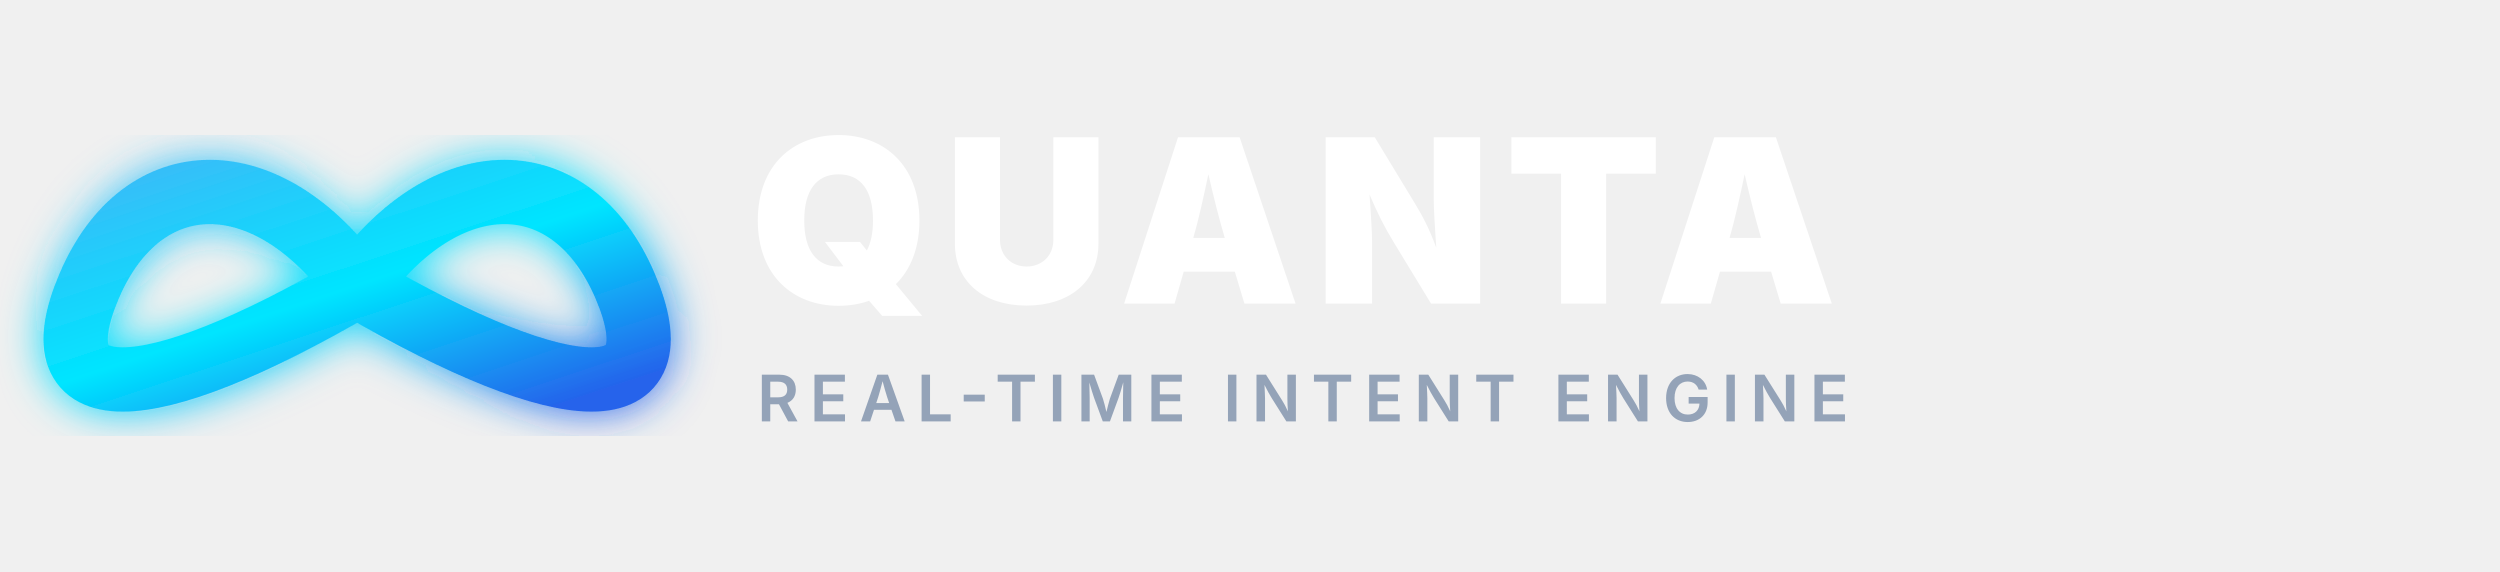
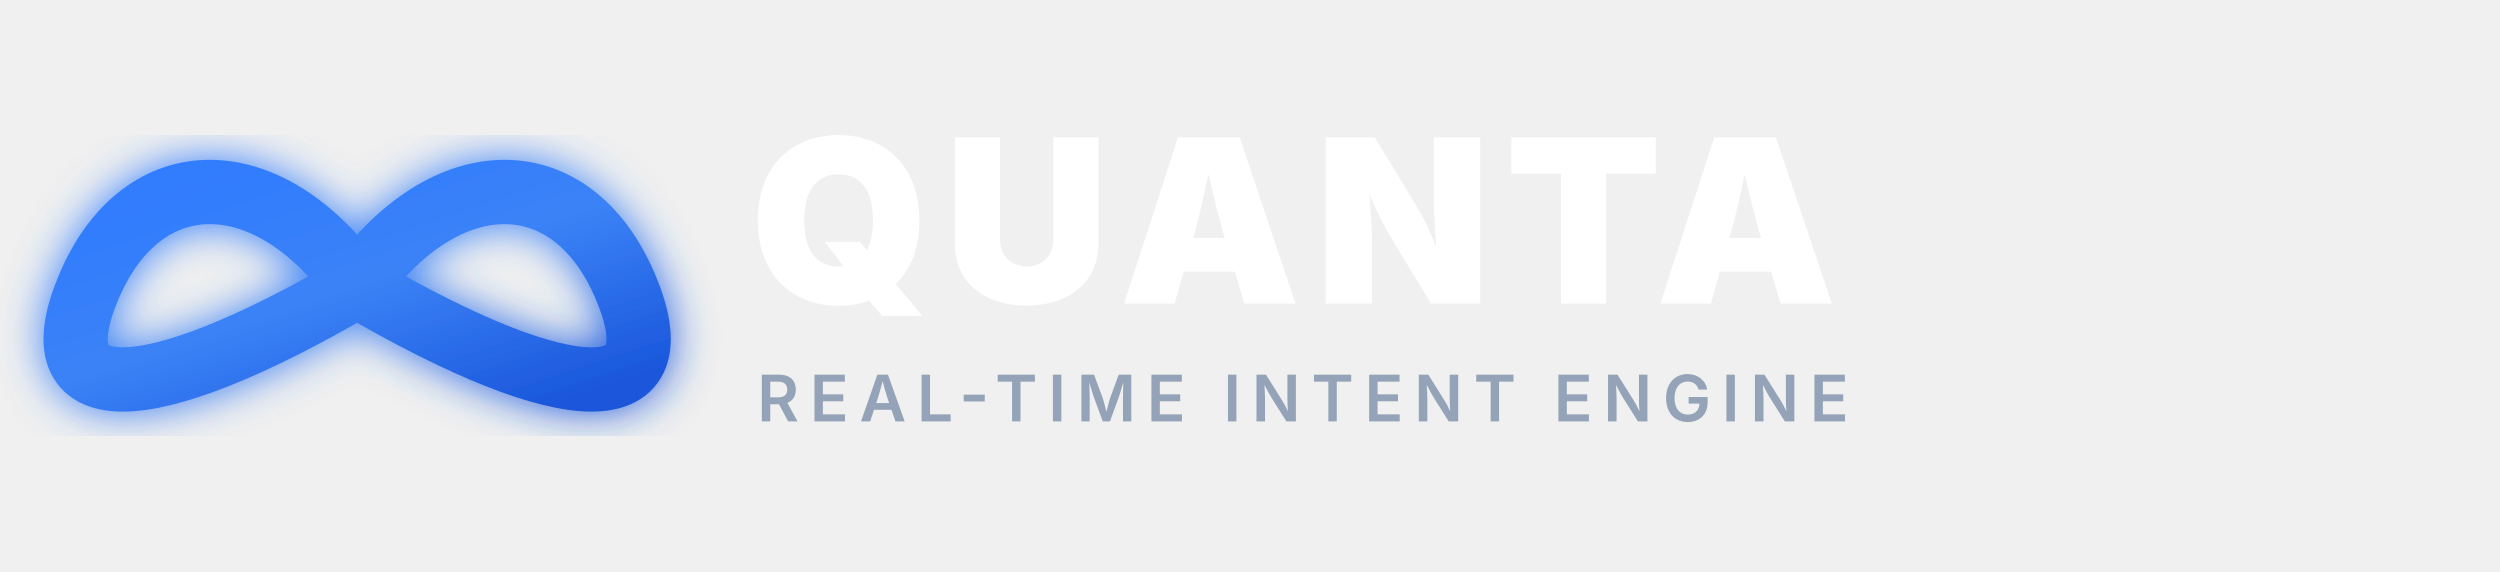
<svg xmlns="http://www.w3.org/2000/svg" viewBox="0 0 700 160" width="100%" height="100%">
  <defs>
-     <linearGradient id="infinityCyanGradLogo" x1="0%" y1="0%" x2="100%" y2="100%">
-       <stop offset="0%" stop-color="#38BDF8" />
-       <stop offset="50%" stop-color="#00E5FF" />
-       <stop offset="100%" stop-color="#2563EB" />
+     <linearGradient id="infinityBlueGradLogo" x1="0%" y1="0%" x2="100%" y2="100%">
+       <stop offset="0%" stop-color="#2F7BFF" />
+       <stop offset="50%" stop-color="#3B82F6" />
+       <stop offset="100%" stop-color="#1A56DB" />
    </linearGradient>
-     <filter id="cyanGlowLogo" x="-30%" y="-30%" width="160%" height="160%">
+     <filter id="blueGlowLogo" x="-30%" y="-30%" width="160%" height="160%">
      <feGaussianBlur stdDeviation="6" result="blur" />
      <feMerge>
        <feMergeNode in="blur" />
        <feMergeNode in="SourceGraphic" />
      </feMerge>
    </filter>
  </defs>
  <g transform="translate(10, 20)">
-     <path d="M 90,60 C 115,25 150,25 165,60 C 180,95 150,95 90,60 C 65,25 30,25 15,60 C 0,95 30,95 90,60 Z" fill="none" stroke="url(#infinityCyanGradLogo)" stroke-width="18" stroke-linecap="round" stroke-linejoin="round" filter="url(#cyanGlowLogo)" />
+     <path d="M 90,60 C 115,25 150,25 165,60 C 180,95 150,95 90,60 C 65,25 30,25 15,60 C 0,95 30,95 90,60 Z" fill="none" stroke="url(#infinityBlueGradLogo)" stroke-width="18" stroke-linecap="round" stroke-linejoin="round" filter="url(#blueGlowLogo)" />
  </g>
  <text x="210" y="85" font-family="Inter, system-ui, -apple-system, sans-serif" font-weight="900" font-size="64" fill="#FFFFFF" letter-spacing="4">QUANTA</text>
  <text x="212" y="118" font-family="Inter, system-ui, -apple-system, sans-serif" font-weight="600" font-size="18" fill="#94A3B8" letter-spacing="3">REAL-TIME INTENT ENGINE</text>
</svg>
